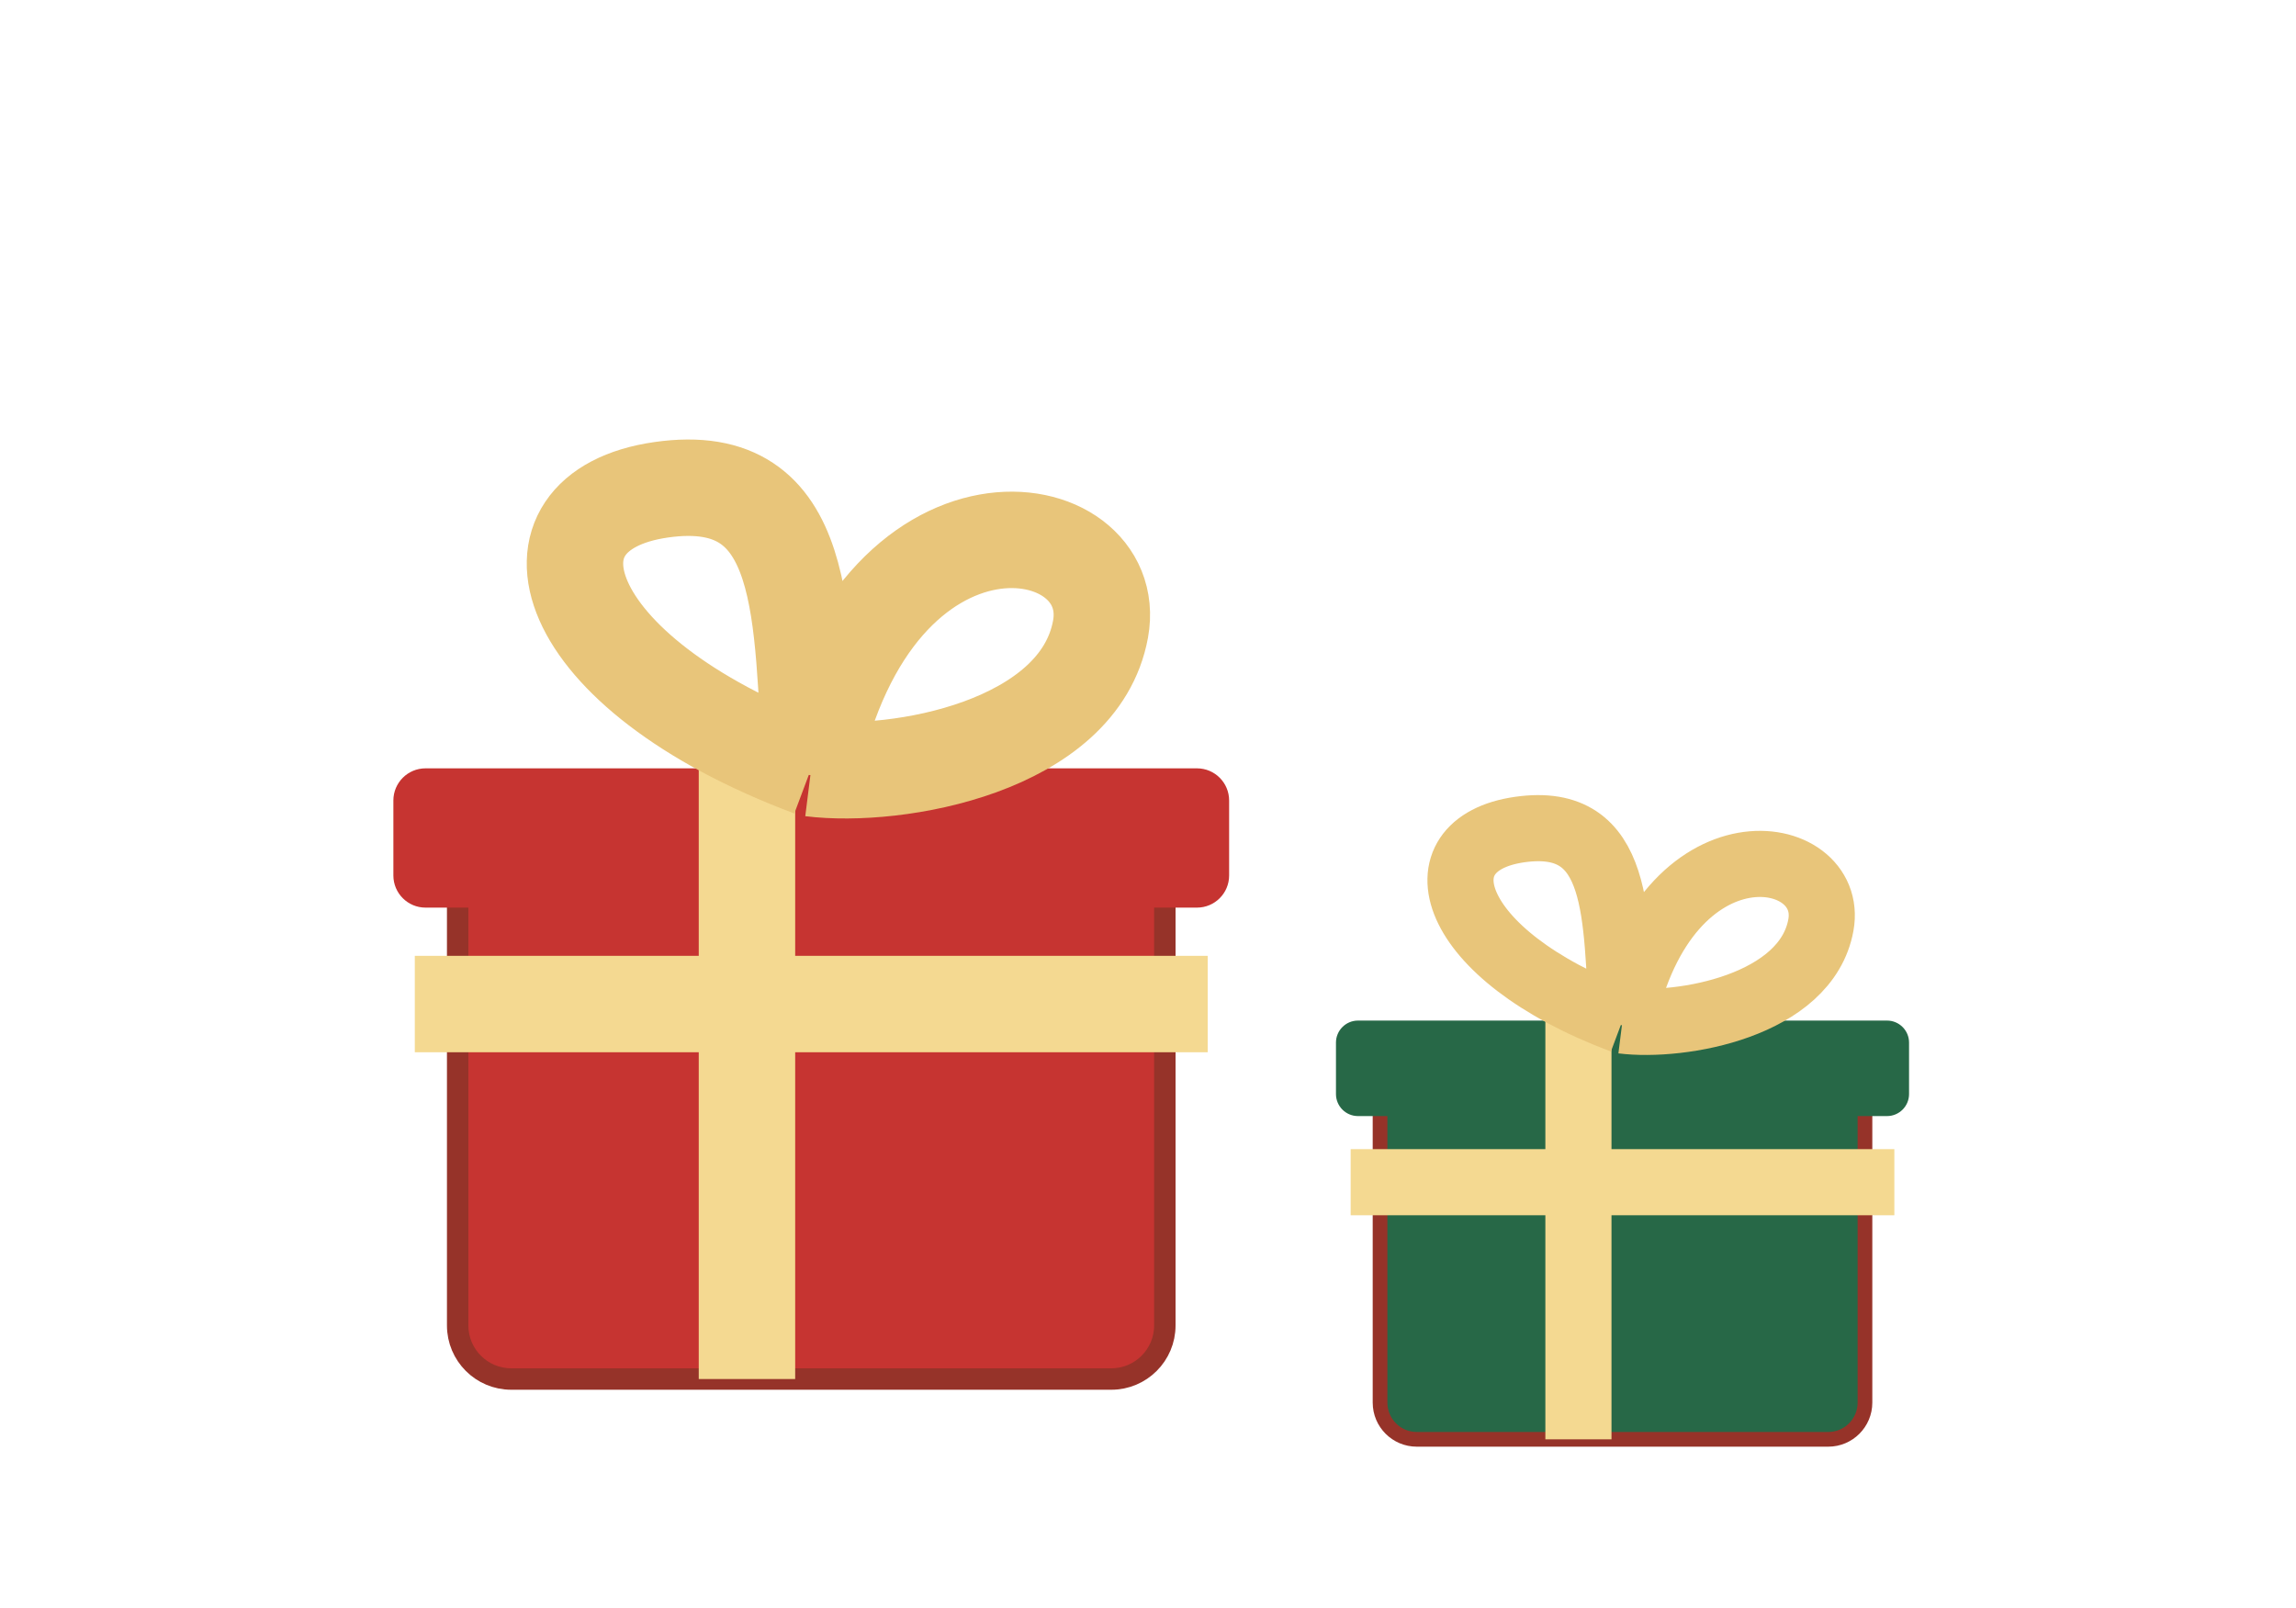
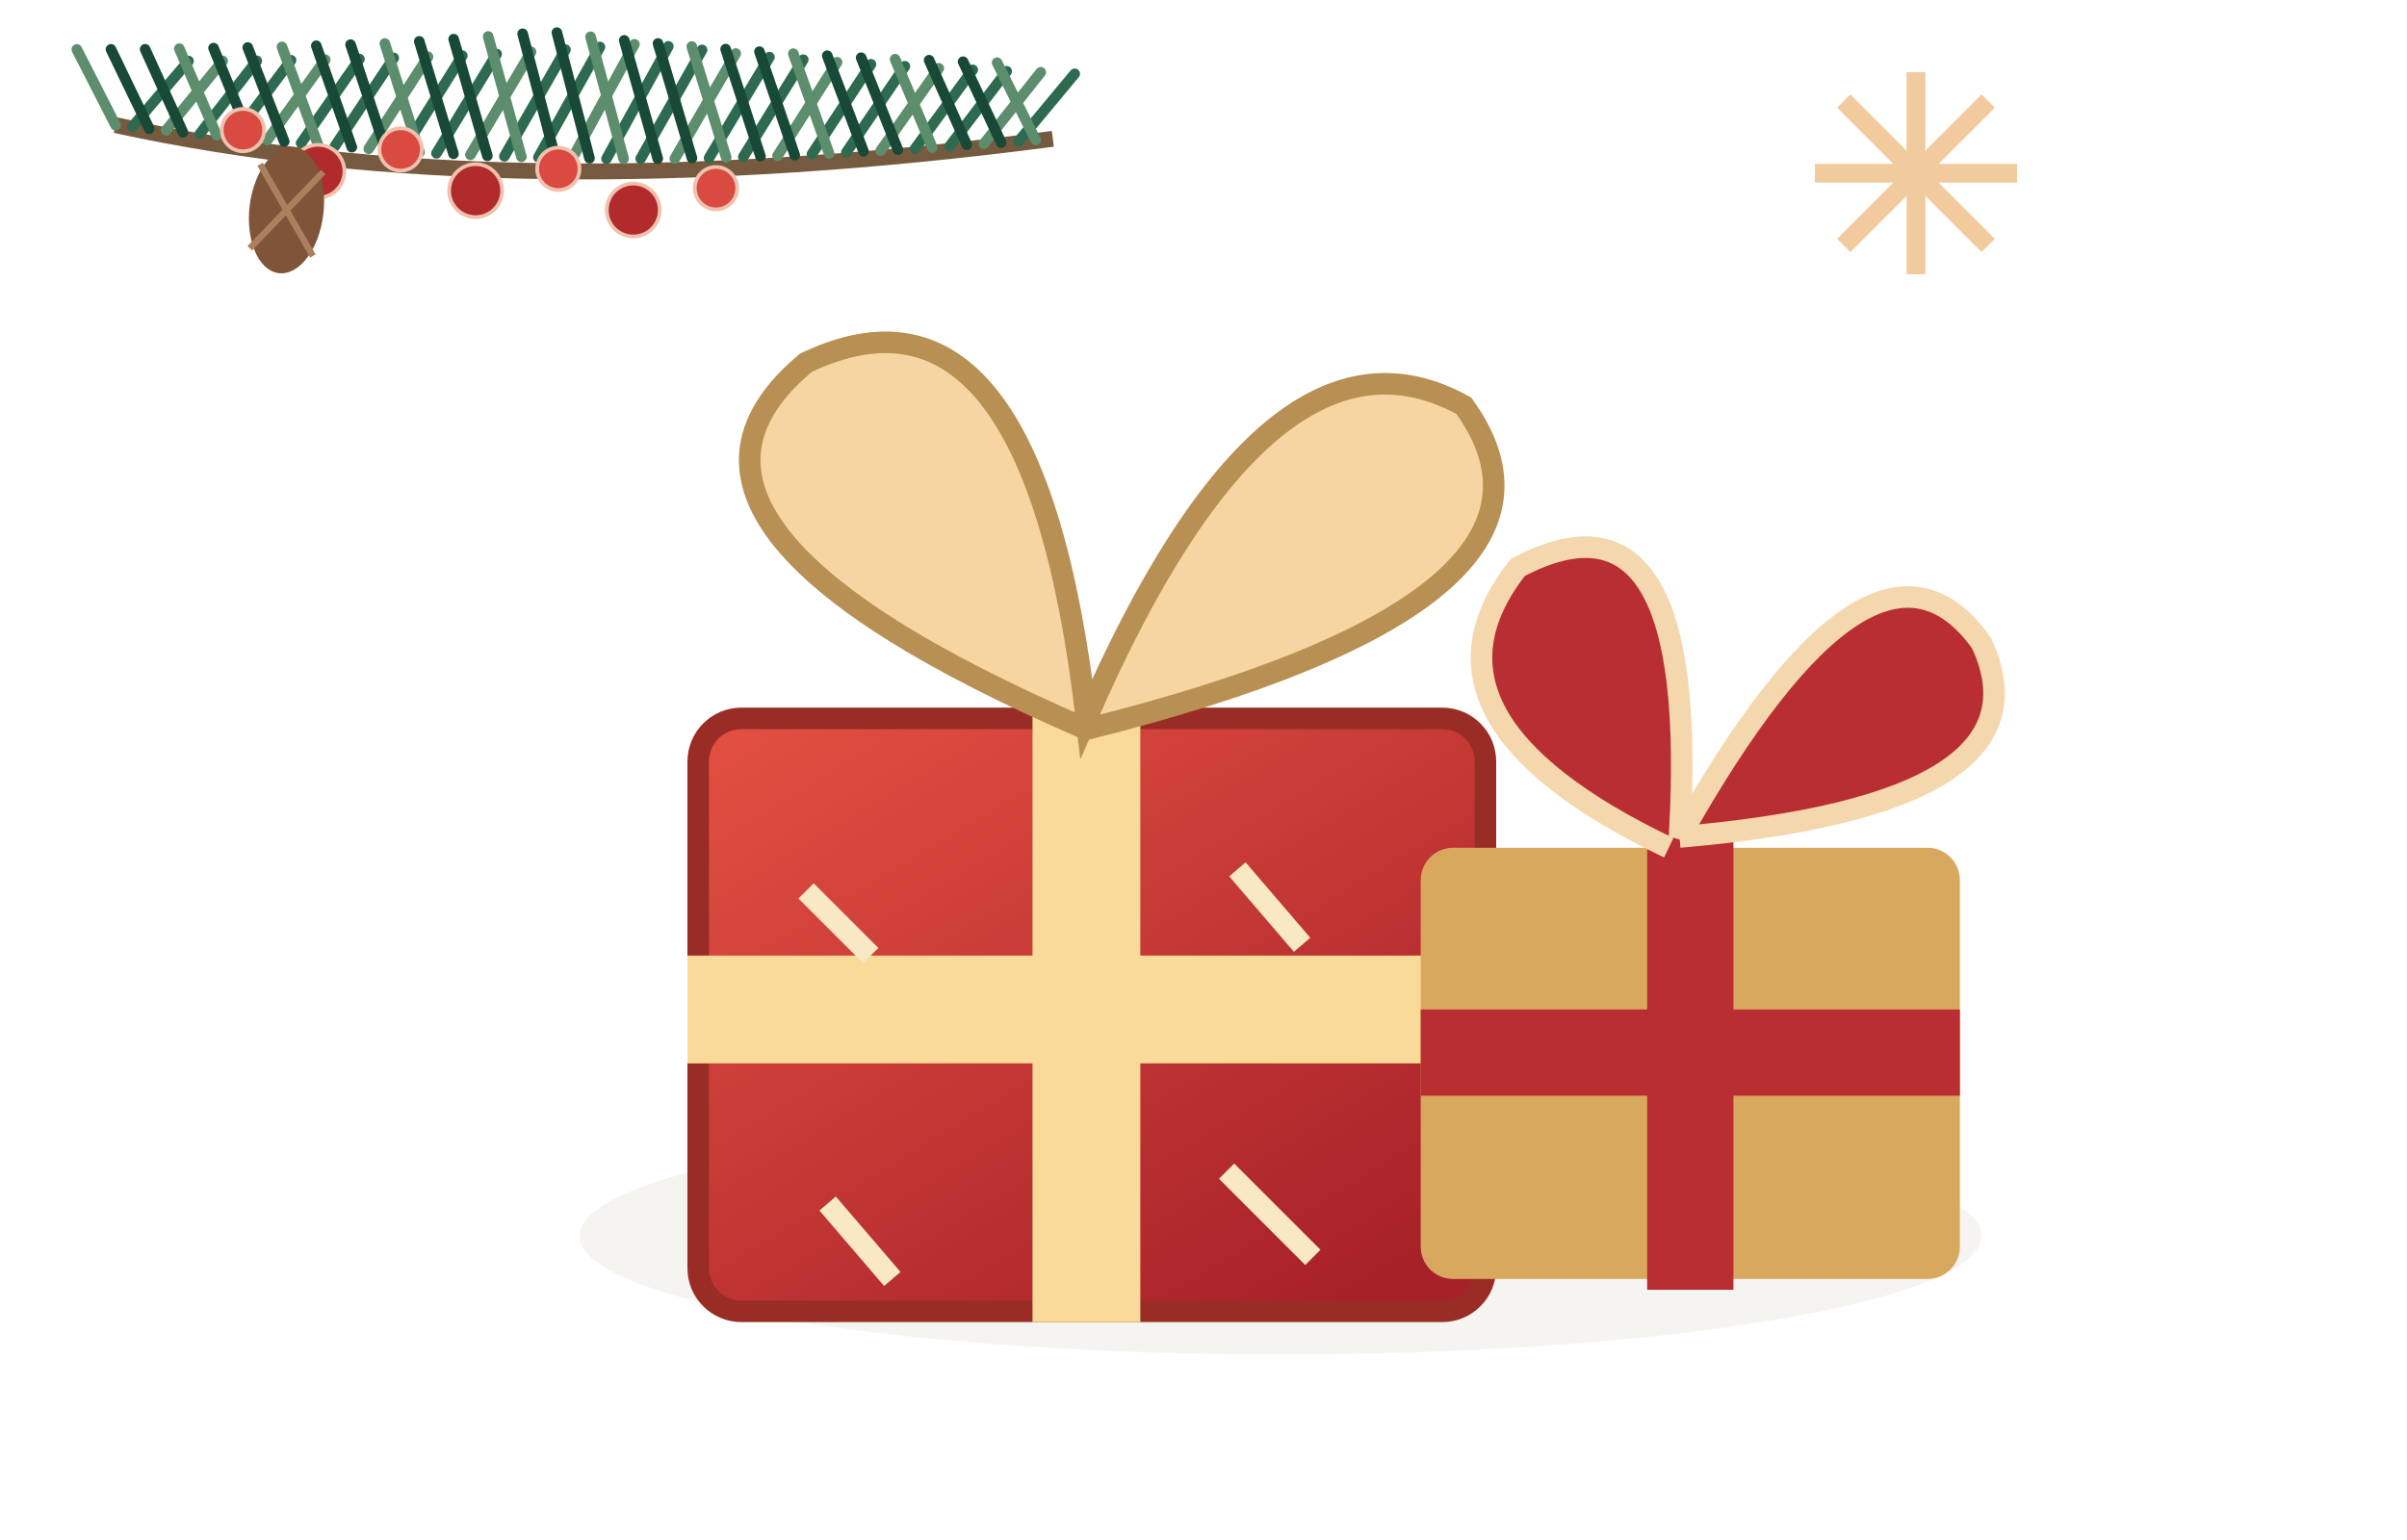
- <svg xmlns="http://www.w3.org/2000/svg" width="150" height="105" viewBox="0 0 150 105" role="img">
-   <g transform="translate(75 64)">
-     <g transform="translate(-22 10) scale(0.7)">
-       <rect x="-33" y="-32" width="66" height="55" rx="5" fill="#C63431" stroke="#963329" stroke-width="2" />
-       <rect x="-39" y="-34" width="78" height="13" rx="3" fill="#C63431" />
-       <path d="M-6-34v57M-37-12h74" stroke="#F4D991" stroke-width="9" />
-       <path d="M0-34C-24-43-28-58-14-60S-1-48 0-34C6-62 29-58 27-47S8-33 0-34" fill="none" stroke="#E8C57A" stroke-width="9" />
-     </g>
-     <g transform="translate(31 19) scale(0.48)">
-       <rect x="-33" y="-32" width="66" height="55" rx="5" fill="#276847" stroke="#963329" stroke-width="2" />
-       <rect x="-39" y="-34" width="78" height="13" rx="3" fill="#276847" />
-       <path d="M-6-34v57M-37-12h74" stroke="#F4D991" stroke-width="9" />
-       <path d="M0-34C-24-43-28-58-14-60S-1-48 0-34C6-62 29-58 27-47S8-33 0-34" fill="none" stroke="#E8C57A" stroke-width="9" />
+ <svg xmlns="http://www.w3.org/2000/svg" viewBox="0 0 250 160" width="250" height="160">
+   <defs>
+     <linearGradient id="forest" x2=".8" y2="1">
+       <stop stop-color="#397a59" />
+       <stop offset=".6" stop-color="#17543e" />
+       <stop offset="1" stop-color="#0d3b2b" />
+     </linearGradient>
+     <linearGradient id="wood" x2=".9" y2="1">
+       <stop stop-color="#bf6045" />
+       <stop offset="1" stop-color="#873527" />
+     </linearGradient>
+     <linearGradient id="fur" x2=".75" y2="1">
+       <stop stop-color="#d9aa7a" />
+       <stop offset=".62" stop-color="#ae704f" />
+       <stop offset="1" stop-color="#8d5237" />
+     </linearGradient>
+     <linearGradient id="red" x2=".8" y2="1">
+       <stop stop-color="#e45142" />
+       <stop offset="1" stop-color="#a72129" />
+     </linearGradient>
+     <radialGradient id="light">
+       <stop stop-color="#fff8ba" stop-opacity=".95" />
+       <stop offset=".35" stop-color="#f6c579" stop-opacity=".65" />
+       <stop offset="1" stop-color="#f6c579" stop-opacity="0" />
+     </radialGradient>
+     <linearGradient id="snow" x2=".5" y2="1">
+       <stop stop-color="#ffffff" />
+       <stop offset="1" stop-color="#deebef" />
+     </linearGradient>
+     <filter id="shadow" x="-30%" y="-30%" width="160%" height="170%">
+       <feGaussianBlur stdDeviation="3" />
+     </filter>
+   </defs>
+   <rect width="250" height="160" fill="none" />
+   <g transform="translate(12 13) scale(0.55) rotate(7)">
+     <path d="M0 0Q75 7 176 -19" stroke="#765a3f" stroke-width="3" fill="none" />
+     <path d="M0.0 0.0l-9 -13.3" stroke="#5c8d6c" stroke-width="2" stroke-linecap="round" />
+     <path d="M3.2 -0.1l9 -13.6" stroke="#2d6a50" stroke-width="2" stroke-linecap="round" />
+     <path d="M6.4 -0.1l-9 -14.0" stroke="#174936" stroke-width="2" stroke-linecap="round" />
+     <path d="M9.6 -0.2l9 -14.3" stroke="#5c8d6c" stroke-width="2" stroke-linecap="round" />
+     <path d="M12.8 -0.2l-9 -14.7" stroke="#174936" stroke-width="2" stroke-linecap="round" />
+     <path d="M16.0 -0.3l9 -15.0" stroke="#2d6a50" stroke-width="2" stroke-linecap="round" />
+     <path d="M19.2 -0.4l-9 -15.4" stroke="#5c8d6c" stroke-width="2" stroke-linecap="round" />
+     <path d="M22.4 -0.5l9 -15.7" stroke="#2d6a50" stroke-width="2" stroke-linecap="round" />
+     <path d="M25.6 -0.6l-9 -16.1" stroke="#174936" stroke-width="2" stroke-linecap="round" />
+     <path d="M28.8 -0.7l9 -16.4" stroke="#5c8d6c" stroke-width="2" stroke-linecap="round" />
+     <path d="M32.0 -0.8l-9 -16.8" stroke="#174936" stroke-width="2" stroke-linecap="round" />
+     <path d="M35.2 -0.9l9 -17.1" stroke="#2d6a50" stroke-width="2" stroke-linecap="round" />
+     <path d="M38.4 -1.0l-9 -17.5" stroke="#5c8d6c" stroke-width="2" stroke-linecap="round" />
+     <path d="M41.6 -1.1l9 -17.9" stroke="#2d6a50" stroke-width="2" stroke-linecap="round" />
+     <path d="M44.8 -1.3l-9 -18.2" stroke="#174936" stroke-width="2" stroke-linecap="round" />
+     <path d="M48.0 -1.4l9 -18.6" stroke="#5c8d6c" stroke-width="2" stroke-linecap="round" />
+     <path d="M51.2 -1.6l-9 -18.9" stroke="#174936" stroke-width="2" stroke-linecap="round" />
+     <path d="M54.4 -1.7l9 -19.3" stroke="#2d6a50" stroke-width="2" stroke-linecap="round" />
+     <path d="M57.6 -1.9l-9 -19.6" stroke="#5c8d6c" stroke-width="2" stroke-linecap="round" />
+     <path d="M60.8 -2.1l9 -20.0" stroke="#2d6a50" stroke-width="2" stroke-linecap="round" />
+     <path d="M64.0 -2.4l-9 -20.3" stroke="#174936" stroke-width="2" stroke-linecap="round" />
+     <path d="M67.2 -2.6l9 -20.7" stroke="#5c8d6c" stroke-width="2" stroke-linecap="round" />
+     <path d="M70.4 -2.8l-9 -21.1" stroke="#174936" stroke-width="2" stroke-linecap="round" />
+     <path d="M73.6 -3.1l9 -21.4" stroke="#2d6a50" stroke-width="2" stroke-linecap="round" />
+     <path d="M76.8 -3.4l-9 -21.8" stroke="#5c8d6c" stroke-width="2" stroke-linecap="round" />
+     <path d="M80.0 -3.7l9 -22.1" stroke="#2d6a50" stroke-width="2" stroke-linecap="round" />
+     <path d="M83.2 -4.0l-9 -22.5" stroke="#174936" stroke-width="2" stroke-linecap="round" />
+     <path d="M86.4 -4.3l9 -22.8" stroke="#5c8d6c" stroke-width="2" stroke-linecap="round" />
+     <path d="M89.6 -4.7l-9 -22.8" stroke="#174936" stroke-width="2" stroke-linecap="round" />
+     <path d="M92.8 -5.0l9 -22.5" stroke="#2d6a50" stroke-width="2" stroke-linecap="round" />
+     <path d="M96.0 -5.4l-9 -22.1" stroke="#5c8d6c" stroke-width="2" stroke-linecap="round" />
+     <path d="M99.2 -5.8l9 -21.8" stroke="#2d6a50" stroke-width="2" stroke-linecap="round" />
+     <path d="M102.4 -6.2l-9 -21.4" stroke="#174936" stroke-width="2" stroke-linecap="round" />
+     <path d="M105.6 -6.6l9 -21.1" stroke="#5c8d6c" stroke-width="2" stroke-linecap="round" />
+     <path d="M108.8 -7.1l-9 -20.7" stroke="#174936" stroke-width="2" stroke-linecap="round" />
+     <path d="M112.0 -7.5l9 -20.3" stroke="#2d6a50" stroke-width="2" stroke-linecap="round" />
+     <path d="M115.2 -8.0l-9 -20.0" stroke="#5c8d6c" stroke-width="2" stroke-linecap="round" />
+     <path d="M118.4 -8.5l9 -19.6" stroke="#2d6a50" stroke-width="2" stroke-linecap="round" />
+     <path d="M121.6 -9.0l-9 -19.3" stroke="#174936" stroke-width="2" stroke-linecap="round" />
+     <path d="M124.8 -9.5l9 -18.9" stroke="#5c8d6c" stroke-width="2" stroke-linecap="round" />
+     <path d="M128.0 -10.0l-9 -18.6" stroke="#174936" stroke-width="2" stroke-linecap="round" />
+     <path d="M131.2 -10.6l9 -18.2" stroke="#2d6a50" stroke-width="2" stroke-linecap="round" />
+     <path d="M134.4 -11.1l-9 -17.9" stroke="#5c8d6c" stroke-width="2" stroke-linecap="round" />
+     <path d="M137.6 -11.7l9 -17.5" stroke="#2d6a50" stroke-width="2" stroke-linecap="round" />
+     <path d="M140.8 -12.3l-9 -17.1" stroke="#174936" stroke-width="2" stroke-linecap="round" />
+     <path d="M144.0 -12.8l9 -16.8" stroke="#5c8d6c" stroke-width="2" stroke-linecap="round" />
+     <path d="M147.2 -13.4l-9 -16.4" stroke="#174936" stroke-width="2" stroke-linecap="round" />
+     <path d="M150.4 -14.0l9 -16.1" stroke="#2d6a50" stroke-width="2" stroke-linecap="round" />
+     <path d="M153.6 -14.6l-9 -15.7" stroke="#5c8d6c" stroke-width="2" stroke-linecap="round" />
+     <path d="M156.8 -15.2l9 -15.4" stroke="#2d6a50" stroke-width="2" stroke-linecap="round" />
+     <path d="M160.0 -15.9l-9 -15.0" stroke="#174936" stroke-width="2" stroke-linecap="round" />
+     <path d="M163.2 -16.5l9 -14.7" stroke="#5c8d6c" stroke-width="2" stroke-linecap="round" />
+     <path d="M166.4 -17.1l-9 -14.3" stroke="#174936" stroke-width="2" stroke-linecap="round" />
+     <path d="M169.6 -17.7l9 -14.0" stroke="#2d6a50" stroke-width="2" stroke-linecap="round" />
+     <path d="M172.8 -18.4l-9 -13.6" stroke="#5c8d6c" stroke-width="2" stroke-linecap="round" />
+     <circle cx="24" cy="-2" r="4" fill="#d94a40" stroke="#f0c1ae" stroke-width=".7" />
+     <circle cx="39" cy="4" r="5" fill="#b12a2c" stroke="#f0c1ae" stroke-width=".7" />
+     <circle cx="54" cy="-2" r="4" fill="#d94a40" stroke="#f0c1ae" stroke-width=".7" />
+     <circle cx="69" cy="4" r="5" fill="#b12a2c" stroke="#f0c1ae" stroke-width=".7" />
+     <circle cx="84" cy="-2" r="4" fill="#d94a40" stroke="#f0c1ae" stroke-width=".7" />
+     <circle cx="99" cy="4" r="5" fill="#b12a2c" stroke="#f0c1ae" stroke-width=".7" />
+     <circle cx="114" cy="-2" r="4" fill="#d94a40" stroke="#f0c1ae" stroke-width=".7" />
+     <ellipse cx="34" cy="12" rx="7" ry="12" fill="#805439" />
+     <path d="M28 4l12 16m0-16L28 20" stroke="#aa815f" stroke-width="1.2" />
+   </g>
+   <g transform="translate(133 106) scale(1.12)">
+     <ellipse cx="0" cy="20" rx="65" ry="11" fill="#af9e78" opacity=".11" />
+     <rect x="-54" y="-28" width="73" height="55" rx="4" fill="url(#red)" stroke="#992d26" stroke-width="2" />
+     <path d="M-18-30v58M-55-1h73" stroke="#f9da98" stroke-width="10" />
+     <path d="M-18-27Q-62-46-44-61Q-23-71-18-28Q-1-67 17-57Q30-39-18-27Z" fill="#f7d5a2" stroke="#b99053" stroke-width="2" />
+     <rect x="13" y="-16" width="50" height="40" rx="3" fill="#d9a85f" />
+     <path d="M38-17v42M13 3h50" stroke="#b82e32" stroke-width="8" />
+     <path d="M36-16Q11-28 22-42Q39-51 37-17Q55-49 65-35Q72-20 37-17" fill="#b82e32" stroke="#f4d7ad" stroke-width="2" />
+     <g stroke="#f8e8c4" stroke-width="2">
+       <path d="M-44-12l6 6m34-8l6 7m-44 24l6 7m31-10l8 8" />
    </g>
  </g>
+   <g transform="translate(199 18) scale(1.5)" stroke="#e7a85e" stroke-width="1.3" opacity=".6">
+     <path d="M-7 0h14M0-7v14M-5-5l10 10M-5 5L5-5" />
+   </g>
</svg>
